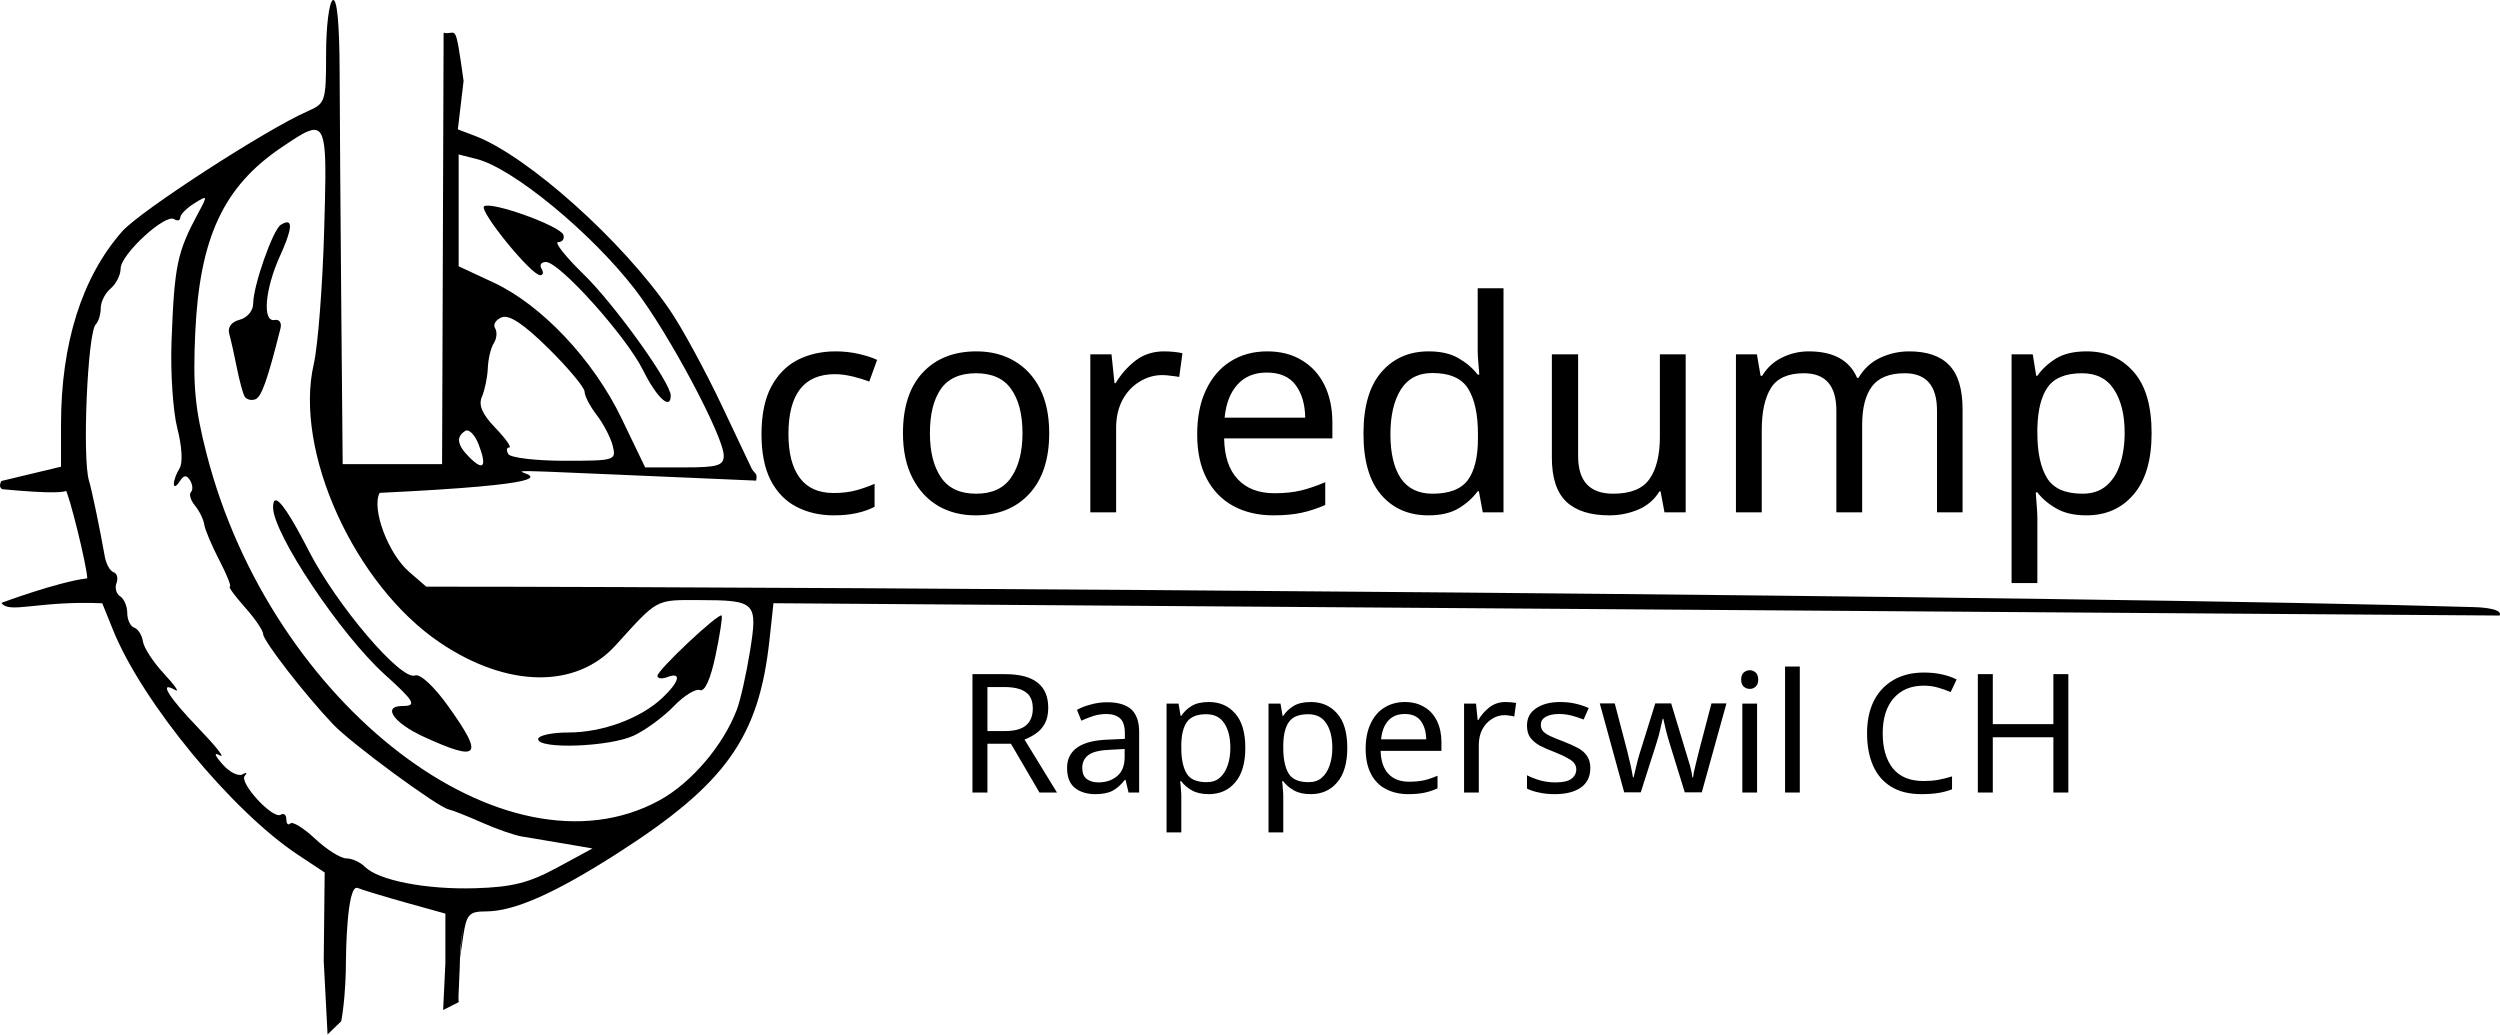
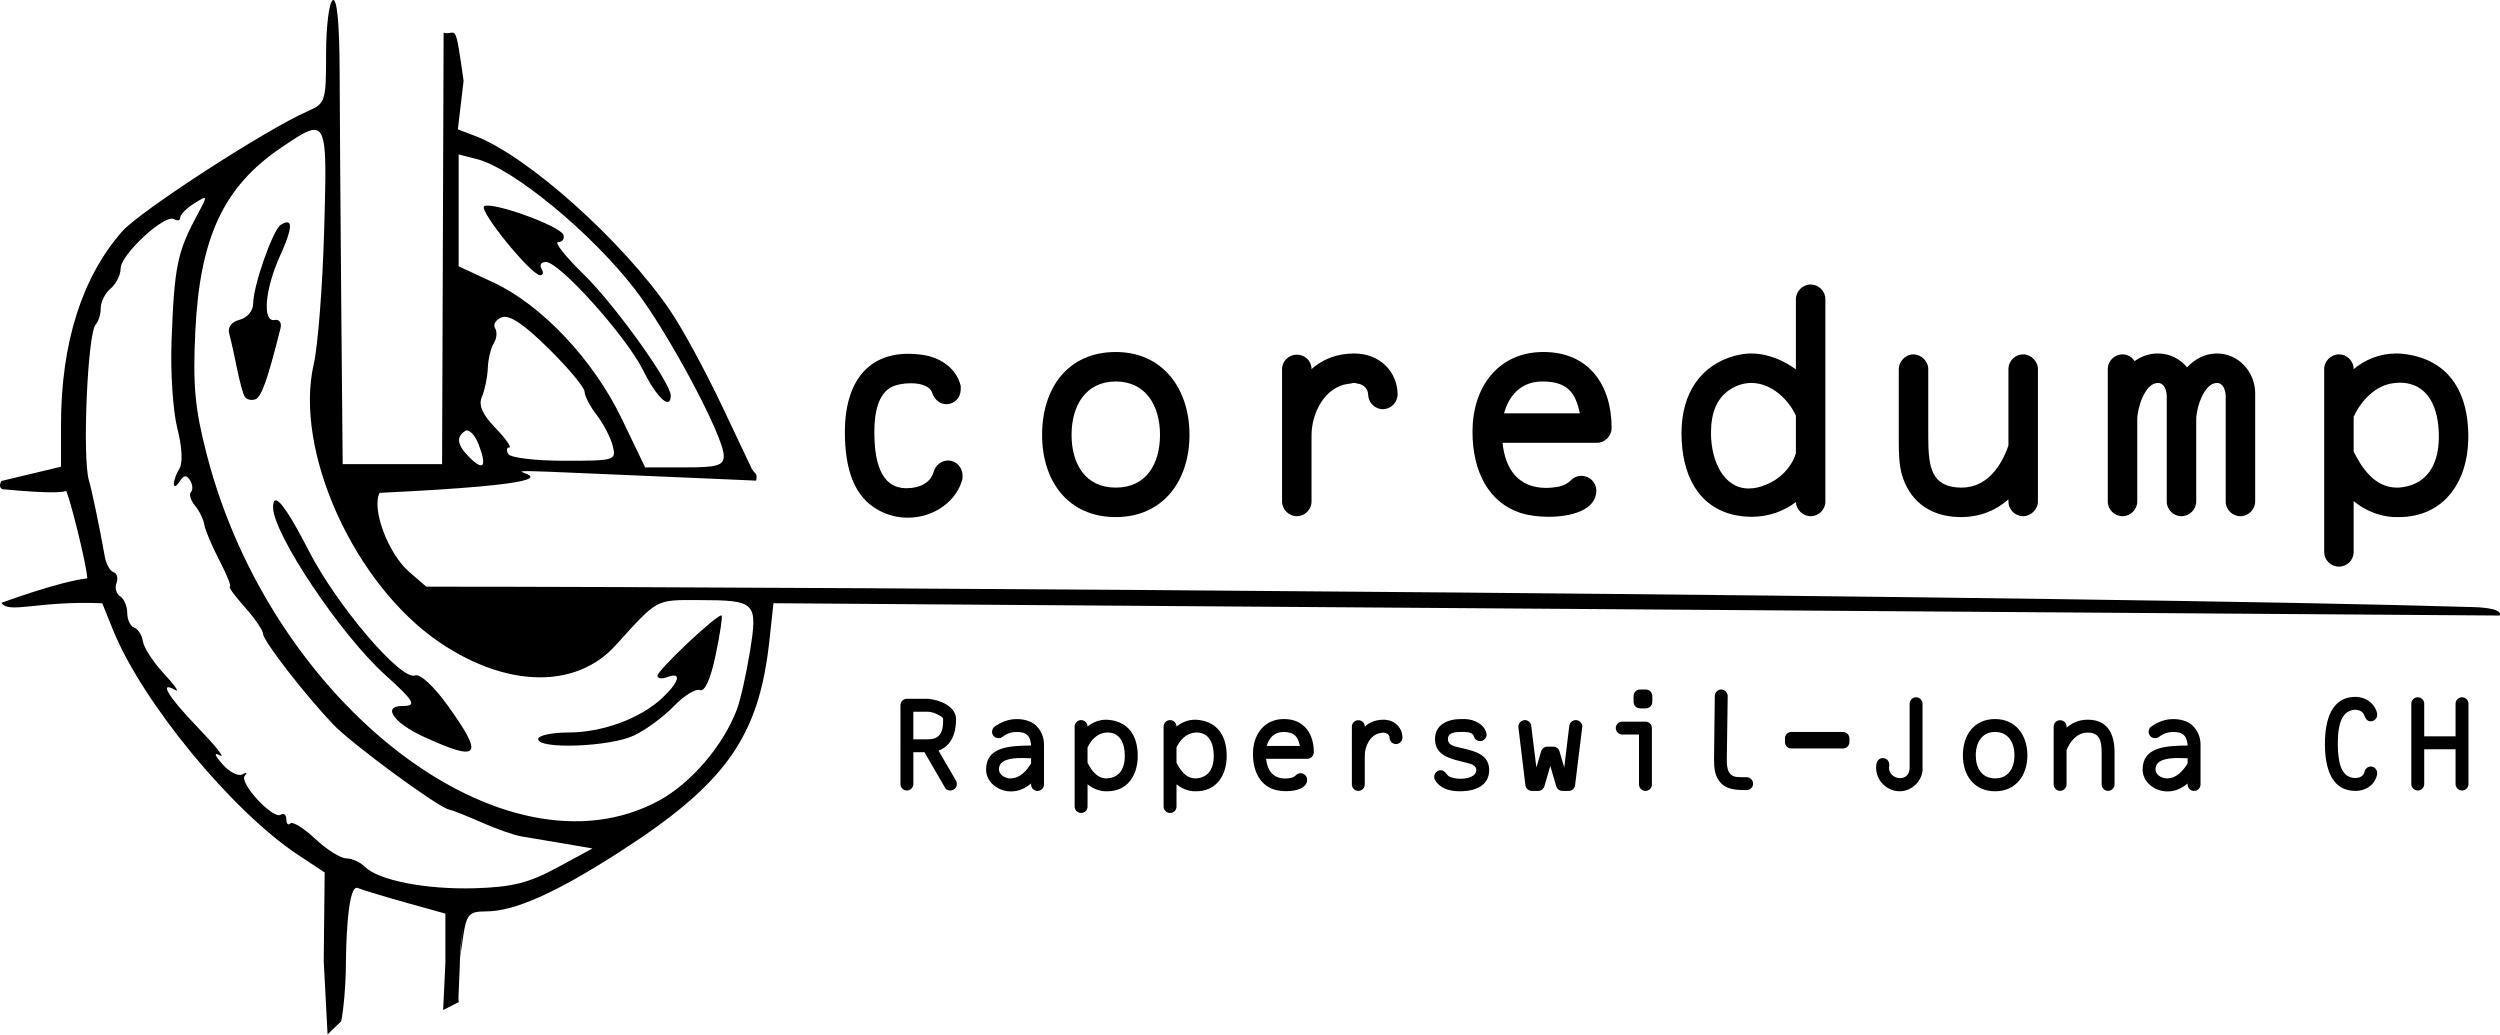
<svg xmlns="http://www.w3.org/2000/svg" version="1.1" id="svg4138" viewBox="0 0 169.607 70.178" height="19.806mm" width="47.867mm">
  <defs id="defs4140" />
  <g transform="translate(-226.342,-276.4593)" id="layer1">
    <text id="text5123" y="376.362" x="475.5" style="font-style:normal;font-variant:normal;font-weight:normal;font-stretch:normal;font-size:10px;line-height:125%;font-family:OCRB;-inkscape-font-specification:OCRB;text-align:center;letter-spacing:0px;word-spacing:0px;text-anchor:middle;fill:#000000;fill-opacity:1;stroke:none;stroke-width:1px;stroke-linecap:butt;stroke-linejoin:miter;stroke-opacity:1" xml:space="preserve">
      <tspan y="376.362" x="475.5" id="tspan5125" />
    </text>
    <path id="path4855-9" d="m 275.299,318.218 c -0.201,-0.201 -4.354,3.7 -4.354,4.09 0,0.189 0.303,0.228 0.674,0.086 0.991,-0.38 0.823,0.318 -0.342,1.412 -1.492,1.401 -4.067,2.348 -6.387,2.348 -1.121,0 -2.039,0.202 -2.039,0.449 0,0.708 4.878,0.526 6.5,-0.244 0.806,-0.382 2.023,-1.278 2.705,-1.99 0.682,-0.712 1.477,-1.203 1.768,-1.092 0.333,0.128 0.727,-0.745 1.066,-2.363 0.296,-1.411 0.48,-2.624 0.408,-2.695 z" style="fill:#000000" />
    <path id="path4853-9" d="m 255.387,317.253 c 0.144,-0.054 0.398,-0.042 0.773,0.059 0.59,0.158 2.406,0.289 4.035,0.293 l 2.961,0.006 0.059,1.574 c 0.057,1.512 -0.003,1.574 -1.527,1.574 -1.085,0 -1.485,-0.165 -1.266,-0.52 0.195,-0.315 0.124,-0.397 -0.18,-0.209 -0.495,0.306 -0.843,0.186 -3.447,-1.191 -1.281,-0.678 -1.841,-1.425 -1.408,-1.586 z m 11.363,0.357 c 0.907,0 1.564,0.072 1.461,0.16 -0.506,0.433 -3.109,0.667 -3.109,0.279 0,-0.241 0.742,-0.439 1.648,-0.439 z" style="fill:#000000" />
    <path id="path4847-3" d="m 245.022,310.406 c -0.102,0.023 -0.154,0.182 -0.154,0.477 0,1.78 4.578,8.629 7.576,11.336 2.04,1.842 2.204,2.137 1.191,2.137 -1.393,0 -0.58,1.159 1.471,2.096 3.786,1.73 4.093,1.327 1.617,-2.119 -0.953,-1.326 -1.88,-2.18 -2.223,-2.049 -0.95,0.365 -5.295,-4.729 -7.201,-8.441 -1.21,-2.358 -1.972,-3.506 -2.277,-3.436 z" style="fill:#000000" />
    <path id="path4843-2" d="m 245.865,291.546 c -0.104,-0.021 -0.264,0.037 -0.477,0.168 -0.533,0.33 -1.869,4.144 -1.869,5.336 0,0.487 -0.396,0.965 -0.912,1.1 -0.575,0.15 -0.837,0.51 -0.709,0.971 0.112,0.402 0.344,1.439 0.516,2.305 0.171,0.866 0.408,1.735 0.525,1.934 0.117,0.199 0.436,0.287 0.711,0.195 0.426,-0.142 0.833,-1.28 1.723,-4.826 0.093,-0.371 -0.084,-0.624 -0.393,-0.562 -0.853,0.171 -0.669,-2.08 0.355,-4.338 0.665,-1.466 0.842,-2.219 0.529,-2.281 z" style="fill:#000000" />
    <path id="path4841-4" d="m 259.192,290.449 c -0.412,0.255 3.181,4.681 3.801,4.682 0.2,1.2e-4 0.239,-0.202 0.086,-0.449 -0.153,-0.247 -0.018,-0.449 0.299,-0.449 0.924,0 5.448,5.04 6.588,7.338 0.933,1.881 1.881,2.748 1.881,1.723 0,-0.874 -3.813,-6.182 -5.9,-8.215 -1.239,-1.207 -2.021,-2.195 -1.736,-2.195 0.284,0 0.443,-0.22 0.354,-0.488 -0.2,-0.601 -4.832,-2.278 -5.371,-1.945 z" style="fill:#000000" />
    <path id="path4830-3" d="m 256.438,278.683 -0.104,29.262 -3.373,0 -3.371,0 -0.096,-10.791 c -0.052,-5.935 -0.101,-13.078 -0.111,-15.875 -0.012,-3.271 -0.18,-4.985 -0.469,-4.807 -0.247,0.153 -0.449,1.787 -0.449,3.633 0,3.23 -0.046,3.374 -1.236,3.893 -2.804,1.221 -11.387,6.78 -12.6,8.162 -2.734,3.113 -4.148,7.591 -4.148,13.125 l 0,2.836 -4.043,0.969 c 0,0 -0.253,0.4 0.063,0.558 6.933,0.659 3.384,-0.478 4.271,0.012 0.247,0.247 1.466,5.181 1.49,6.033 -2.004,0.245 -5.824,1.666 -5.824,1.666 0.509,0.769 2.472,-0.159 6.84,0.027 l 0.736,1.822 c 1.976,4.884 8.06,12.277 12.541,15.242 l 1.814,1.201 -0.065,5.994 0.261,4.992 0.926,-0.893 c 0,0 0.323,-1.565 0.323,-4.288 0,0 0.044,-5.04 0.785,-4.756 0.433,0.166 1.951,0.626 3.373,1.021 l 2.586,0.719 0,3.353 -0.152,3.188 1.058,-0.536 c -0.071,-0.229 0.102,-2.088 0.084,-3.452 0.619,-5.026 -0.456,3.838 0.218,-1.015 0.227,-1.494 0.403,-1.686 1.539,-1.686 1.916,0 4.682,-1.224 8.943,-3.953 7.346,-4.705 9.586,-7.855 10.299,-14.479 l 0.268,-2.477 117.111,0.836 c 0.262,-0.552 -1.789,-0.572 -1.789,-0.572 -25.477,-0.782 -111.171,-1.387 -138.877,-1.387 l -1.168,-1.012 c -1.423,-1.233 -2.562,-4.29 -1.994,-5.352 24.063,-1.152 -6.461,-2.187 25.546,-0.83 0.089,-0.556 -0.053,-0.396 -0.3,-0.805 l -2.031,-4.287 c -1.117,-2.358 -2.696,-5.263 -3.51,-6.455 -3.21,-4.704 -9.669,-10.485 -13.229,-11.838 l -1.17,-0.445 0.389,-3.293 c -0.601,-4.281 -0.478,-3.039 -1.355,-3.264 z m -9.209,6.689 c 1.311,-0.53 1.271,0.92 1.105,6.723 -0.107,3.771 -0.425,7.849 -0.705,9.061 -1.365,5.896 2.761,14.995 8.578,18.912 4.545,3.061 9.223,3.129 11.898,0.174 2.887,-3.188 2.688,-3.079 5.65,-3.072 3.88,0.01 4.005,0.135 3.465,3.49 -0.247,1.531 -0.647,3.309 -0.891,3.949 -0.926,2.436 -3.101,4.979 -5.264,6.156 -10.429,5.676 -26.327,-6.49 -30.703,-23.496 -0.8,-3.108 -0.943,-4.66 -0.77,-8.316 0.303,-6.376 1.919,-9.837 5.826,-12.477 0.783,-0.529 1.371,-0.927 1.809,-1.104 z m 10.229,1.566 1.209,0.305 c 2.466,0.619 7.804,5.013 10.77,8.867 2.253,2.929 6.006,9.964 6.006,11.26 0,0.675 -0.411,0.799 -2.666,0.799 l -2.666,0 -1.592,-3.309 c -1.924,-4 -5.43,-7.718 -8.719,-9.246 l -2.342,-1.088 0,-3.793 z m -17.215,2.98 c 0.033,0.087 -0.133,0.401 -0.467,1.021 -1.417,2.631 -1.605,3.536 -1.797,8.686 -0.079,2.102 0.1,4.76 0.396,5.906 0.315,1.219 0.378,2.339 0.15,2.697 -0.214,0.337 -0.389,0.815 -0.389,1.062 0,0.247 0.174,0.175 0.387,-0.16 0.287,-0.452 0.471,-0.473 0.713,-0.082 0.179,0.29 0.207,0.647 0.061,0.793 -0.146,0.146 -0.025,0.559 0.271,0.916 0.296,0.357 0.581,0.939 0.633,1.293 0.052,0.354 0.514,1.445 1.025,2.426 0.511,0.981 0.831,1.785 0.709,1.785 -0.122,0 0.336,0.625 1.018,1.391 0.682,0.765 1.24,1.584 1.24,1.82 0,0.458 2.843,4.127 4.756,6.137 1.244,1.307 7.09,5.607 7.834,5.762 0.247,0.052 1.259,0.453 2.248,0.891 0.989,0.438 2.203,0.863 2.697,0.943 0.495,0.081 1.779,0.296 2.854,0.48 l 1.955,0.336 -2.404,1.303 c -1.912,1.035 -3.048,1.32 -5.551,1.395 -3.336,0.1 -6.569,-0.53 -7.492,-1.461 -0.307,-0.309 -0.871,-0.563 -1.254,-0.564 -0.383,-10e-4 -1.332,-0.597 -2.107,-1.324 -0.776,-0.727 -1.534,-1.198 -1.686,-1.047 -0.151,0.151 -0.275,0.026 -0.275,-0.277 0,-0.303 -0.171,-0.444 -0.381,-0.314 -0.537,0.332 -2.854,-2.186 -2.436,-2.646 0.189,-0.208 0.118,-0.249 -0.158,-0.092 -0.276,0.157 -0.884,-0.148 -1.35,-0.68 -0.555,-0.633 -0.614,-0.84 -0.172,-0.6 0.371,0.201 -0.286,-0.631 -1.461,-1.85 -2.061,-2.137 -2.741,-3.256 -1.574,-2.59 0.309,0.176 -0.034,-0.318 -0.762,-1.1 -0.728,-0.781 -1.373,-1.77 -1.436,-2.197 -0.063,-0.427 -0.327,-0.849 -0.588,-0.936 -0.261,-0.087 -0.475,-0.533 -0.475,-0.992 0,-0.459 -0.216,-0.97 -0.48,-1.133 -0.264,-0.163 -0.377,-0.567 -0.25,-0.896 0.127,-0.33 0.037,-0.664 -0.199,-0.742 -0.236,-0.079 -0.501,-0.547 -0.59,-1.041 -0.369,-2.059 -0.886,-4.54 -1.078,-5.17 -0.464,-1.521 -0.093,-10.05 0.461,-10.604 0.185,-0.185 0.338,-0.682 0.338,-1.105 0,-0.423 0.303,-1.022 0.674,-1.33 0.371,-0.308 0.676,-0.919 0.676,-1.357 0,-0.943 3.011,-3.724 3.623,-3.346 0.232,0.144 0.422,0.095 0.422,-0.107 0,-0.202 0.425,-0.633 0.943,-0.957 0.461,-0.288 0.693,-0.428 0.727,-0.342 z m 20.145,8.068 c 0.51,-0.196 1.494,0.463 3.176,2.123 1.34,1.324 2.438,2.64 2.438,2.924 0,0.284 0.373,1 0.828,1.59 0.455,0.59 0.942,1.528 1.082,2.084 0.247,0.985 0.159,1.012 -3.275,1.012 -1.941,0 -3.652,-0.204 -3.805,-0.451 -0.153,-0.247 -0.128,-0.449 0.057,-0.449 0.184,0 -0.235,-0.595 -0.932,-1.322 -0.913,-0.953 -1.169,-1.548 -0.916,-2.135 0.193,-0.448 0.372,-1.319 0.396,-1.938 0.025,-0.618 0.208,-1.376 0.408,-1.686 0.2,-0.309 0.238,-0.767 0.084,-1.016 -0.154,-0.249 0.053,-0.58 0.459,-0.736 z m -2.479,7.707 c 0.248,-0.153 0.658,0.268 0.912,0.936 0.568,1.493 0.328,1.816 -0.635,0.854 -0.836,-0.836 -0.921,-1.391 -0.277,-1.789 z" style="fill:#000000" />
-     <text id="text4913-9-7-9-5" y="311.22" x="338.16" style="font-style:normal;font-variant:normal;font-weight:normal;font-stretch:normal;font-size:20px;line-height:125%;font-family:OCRB;-inkscape-font-specification:'OCRB, Normal';text-align:center;letter-spacing:0px;word-spacing:0px;writing-mode:lr-tb;text-anchor:middle;fill:#000000;fill-opacity:1;stroke:none;stroke-width:1px;stroke-linecap:butt;stroke-linejoin:miter;stroke-opacity:1" xml:space="preserve">
-       <tspan style="font-style:normal;font-variant:normal;font-weight:normal;font-stretch:normal;font-size:20px;line-height:125%;font-family:OCRB;-inkscape-font-specification:'OCRB, Normal';text-align:center;writing-mode:lr-tb;text-anchor:middle" y="311.22" x="338.16" id="tspan4915-2-6-1-7">coredump</tspan>
-     </text>
-     <text id="text4913-9-7-9-5-7" y="330.225" x="342.495" style="font-style:normal;font-variant:normal;font-weight:normal;font-stretch:normal;font-size:20px;line-height:125%;font-family:OCRB;-inkscape-font-specification:'OCRB, Normal';text-align:center;letter-spacing:0px;word-spacing:0px;writing-mode:lr-tb;text-anchor:middle;fill:#000000;fill-opacity:1;stroke:none;stroke-width:1px;stroke-linecap:butt;stroke-linejoin:miter;stroke-opacity:1" xml:space="preserve">
-       <tspan style="font-style:normal;font-variant:normal;font-weight:normal;font-stretch:normal;font-size:11.25px;line-height:125%;font-family:OCRB;-inkscape-font-specification:'OCRB, Normal';text-align:center;writing-mode:lr-tb;text-anchor:middle" y="330.225" x="342.495" id="tspan4915-2-6-1-7-8">Rapperswil CH</tspan>
-     </text>
+     <g aria-label="coredump" style="font-style:normal;font-variant:normal;font-weight:normal;font-stretch:normal;font-size:20px;line-height:125%;font-family:OCRB;-inkscape-font-specification:'OCRB, Normal';text-align:center;letter-spacing:0px;word-spacing:0px;writing-mode:lr-tb;text-anchor:middle;fill:#000000;fill-opacity:1;stroke:none;stroke-width:1px;stroke-linecap:butt;stroke-linejoin:miter;stroke-opacity:1" id="text4913-9-7-9-5">
+       <path d="m 283.66,305.74 c 0,2.54 0.62,4.44 2.3,5.34 0.66,0.36 1.32,0.5 1.98,0.5 1.76,0 3.32,-1.12 3.7,-2.64 v -0.24 c 0,-0.54 -0.44,-1 -0.98,-1 -0.5,0 -0.88,0.38 -0.98,0.78 -0.14,0.54 -0.62,0.9 -1.16,1.02 -0.24,0.06 -0.48,0.08 -0.68,0.08 -1.82,0 -2.18,-1.96 -2.18,-3.84 0,-1.32 0.28,-2.6 1.2,-3.04 0.34,-0.16 0.8,-0.24 1.28,-0.24 0.66,0 1.28,0.18 1.44,0.64 0.14,0.42 0.48,0.78 0.96,0.78 0.56,0 0.98,-0.44 0.98,-1 v -0.24 c -0.3,-1.22 -1.4,-1.96 -2.68,-2.12 -0.3,-0.04 -0.58,-0.06 -0.86,-0.06 -3.02,0 -4.32,2.26 -4.32,5.28 z" style="font-style:normal;font-variant:normal;font-weight:normal;font-stretch:normal;font-size:20px;line-height:125%;font-family:OCRB;-inkscape-font-specification:'OCRB, Normal';text-align:center;writing-mode:lr-tb;text-anchor:middle" id="path887" />
+       <path d="m 297.04,305.96 c 0,3.16 1.78,5.58 5,5.58 3.2,0 5,-2.46 5,-5.58 0,-3.16 -1.84,-5.62 -5,-5.62 -3.26,0 -5,2.46 -5,5.62 z m 2,0 c 0,-1.98 0.96,-3.62 3,-3.62 2.02,0 3,1.62 3,3.62 0,1.98 -0.94,3.58 -3,3.58 -2.06,0 -3,-1.6 -3,-3.58 z" style="font-style:normal;font-variant:normal;font-weight:normal;font-stretch:normal;font-size:20px;line-height:125%;font-family:OCRB;-inkscape-font-specification:'OCRB, Normal';text-align:center;writing-mode:lr-tb;text-anchor:middle" id="path889" />
+       <path d="m 313.32,310.48 c 0,0.54 0.46,1 1,1 0.54,0 1,-0.44 1,-1 v -4.48 c 0,-1.5 0.88,-3.28 2.48,-3.5 0.14,0 0.28,-0.06 0.42,-0.06 0.1,0 0.22,0.06 0.32,0.06 0.36,0.08 0.62,0.38 0.62,0.74 0.02,0.54 0.46,0.98 1,0.98 0.54,0 1,-0.46 1,-1.02 -0.02,-1.5 -1.18,-2.76 -2.94,-2.76 -1.2,0 -2.16,0.4 -2.9,1.06 0,-0.56 -0.44,-0.98 -1,-0.98 -0.54,0 -1,0.44 -1,0.98 z" style="font-style:normal;font-variant:normal;font-weight:normal;font-stretch:normal;font-size:20px;line-height:125%;font-family:OCRB;-inkscape-font-specification:'OCRB, Normal';text-align:center;writing-mode:lr-tb;text-anchor:middle" id="path891" />
+       <path d="m 326.24,305.74 c 0,2.74 1.12,4.82 3.26,5.52 0.5,0.16 1.18,0.26 1.9,0.26 1.56,0 3.24,-0.46 3.24,-1.78 0,-0.56 -0.46,-1 -1.02,-1 -0.26,0 -0.5,0.1 -0.68,0.28 -0.26,0.26 -0.58,0.42 -1,0.48 -0.24,0.04 -0.48,0.06 -0.7,0.06 -1.88,0 -2.78,-1.26 -2.96,-3.06 h 6.4 c 0.54,0 1,-0.46 1,-1 0,-2.96 -1.58,-5.16 -4.62,-5.16 h -0.12 c -3,0.06 -4.7,2.42 -4.7,5.4 z m 2.14,-1.24 c 0.34,-1.24 1.18,-2.16 2.6,-2.16 1.74,0 2.26,0.8 2.54,2.16 z" style="font-style:normal;font-variant:normal;font-weight:normal;font-stretch:normal;font-size:20px;line-height:125%;font-family:OCRB;-inkscape-font-specification:'OCRB, Normal';text-align:center;writing-mode:lr-tb;text-anchor:middle" id="path893" />
+       <path d="m 340.42,305.84 c 0,2.88 1.16,5.02 3.6,5.56 0.4,0.08 0.78,0.12 1.16,0.12 1.16,0 2.18,-0.38 3,-1 0.02,0.52 0.48,0.96 1,0.96 0.54,0 1,-0.44 1,-1 v -13.72 c 0,-0.56 -0.46,-1 -1,-1 -0.54,0 -1,0.46 -1,1 v 4.76 c -0.76,-0.56 -1.84,-1.08 -3.04,-1.08 -0.36,0 -0.74,0.06 -1.12,0.16 -2.26,0.62 -3.6,2.5 -3.6,5.24 z m 2,0 c 0,-1.32 0.36,-2.32 1.24,-2.92 0.5,-0.34 1.02,-0.48 1.5,-0.48 1.36,0 2.52,1.12 3.02,2.22 v 2.56 c -0.32,1 -1.12,1.76 -2.02,2.12 -0.42,0.18 -0.82,0.26 -1.18,0.26 -1.72,0 -2.56,-1.9 -2.56,-3.76 z" style="font-style:normal;font-variant:normal;font-weight:normal;font-stretch:normal;font-size:20px;line-height:125%;font-family:OCRB;-inkscape-font-specification:'OCRB, Normal';text-align:center;writing-mode:lr-tb;text-anchor:middle" id="path895" />
+       <path d="m 355.16,306.38 c 0,0.78 0.02,1.56 0.2,2.24 0.48,1.72 1.8,2.88 3.92,2.92 h 0.08 c 1.36,0 2.42,-0.48 3.24,-1.2 v 0.14 c 0,0.56 0.46,1 1,1 0.52,0 1,-0.46 1,-1 v -8.98 c 0,-0.54 -0.48,-1 -1,-1 -0.54,0 -1,0.44 -1,1 v 5.18 c -0.46,1.36 -1.44,2.86 -3.18,2.86 h -0.1 c -1.94,-0.06 -2.16,-1.36 -2.16,-3.46 v -4.58 c 0,-0.54 -0.48,-1 -1.02,-1 -0.52,0 -0.98,0.48 -0.98,1 v 4.58 z" style="font-style:normal;font-variant:normal;font-weight:normal;font-stretch:normal;font-size:20px;line-height:125%;font-family:OCRB;-inkscape-font-specification:'OCRB, Normal';text-align:center;writing-mode:lr-tb;text-anchor:middle" id="path897" />
+       <path d="m 369.34,310.48 c 0,0.56 0.46,1 1,1 0.54,0 1,-0.46 1,-1 v -5.56 c 0,-0.78 0.52,-2.48 1.4,-2.48 0.44,0 0.58,0.5 0.6,0.86 v 7.18 c 0,0.56 0.46,1 1,1 0.54,0 1,-0.46 1,-1 v -5.56 c 0,-0.8 0.54,-2.48 1.4,-2.48 0.44,0 0.58,0.5 0.6,0.86 v 7.18 c 0,0.56 0.46,1 1,1 0.54,0 1,-0.46 1,-1 v -7.34 c 0,-1.4 -1.08,-2.7 -2.6,-2.7 -0.8,0 -1.5,0.38 -2.02,0.94 -0.46,-0.56 -1.16,-0.94 -1.98,-0.94 -0.62,0 -1.14,0.2 -1.58,0.52 -0.18,-0.28 -0.48,-0.46 -0.82,-0.46 -0.54,0 -1,0.44 -1,1 z" style="font-style:normal;font-variant:normal;font-weight:normal;font-stretch:normal;font-size:20px;line-height:125%;font-family:OCRB;-inkscape-font-specification:'OCRB, Normal';text-align:center;writing-mode:lr-tb;text-anchor:middle" id="path899" />
+       <path d="m 384.02,313.9 c 0,0.54 0.44,1 1,1 0.56,0 1,-0.44 1,-1 v -3.44 c 0.74,0.6 1.66,1.02 2.72,1.08 h 0.34 c 3.08,0 4.72,-2.42 4.72,-5.46 0,-2.9 -1.2,-4.88 -3.64,-5.48 -0.44,-0.1 -0.84,-0.16 -1.24,-0.16 -1.14,0 -2.12,0.42 -2.9,1.06 0,-0.56 -0.46,-1 -1,-1 -0.54,0 -1,0.46 -1,1 z m 2,-6.8 v -2.36 c 0.48,-1.06 1.48,-2.2 2.84,-2.3 0.1,0 0.18,-0.02 0.26,-0.02 1.98,0 2.68,1.72 2.68,3.66 0,1.7 -0.64,2.98 -2.1,3.36 -0.26,0.06 -0.5,0.1 -0.74,0.1 -1.54,0 -2.4,-1.38 -2.94,-2.44 z" style="font-style:normal;font-variant:normal;font-weight:normal;font-stretch:normal;font-size:20px;line-height:125%;font-family:OCRB;-inkscape-font-specification:'OCRB, Normal';text-align:center;writing-mode:lr-tb;text-anchor:middle" id="path901" />
+     </g>
+     <g aria-label="Rapperswil-Jona CH" style="font-style:normal;font-variant:normal;font-weight:normal;font-stretch:normal;font-size:20px;line-height:125%;font-family:OCRB;-inkscape-font-specification:'OCRB, Normal';text-align:center;letter-spacing:0px;word-spacing:0px;writing-mode:lr-tb;text-anchor:middle;fill:#000000;fill-opacity:1;stroke:none;stroke-width:1px;stroke-linecap:butt;stroke-linejoin:miter;stroke-opacity:1" id="text4913-9-7-9-5-7">
+       <path d="m 287.431,329.652 c 0,0.245 0.201,0.438 0.438,0.438 0.236,0 0.438,-0.201 0.438,-0.438 v -2.161 h 0.752 l 1.435,2.476 c 0.079,0.087 0.21,0.122 0.324,0.122 0.236,0 0.438,-0.201 0.438,-0.438 0,-0.079 -0.009,-0.149 -0.052,-0.219 l -1.19,-2.047 c 0.858,-0.315 1.19,-1.164 1.19,-2.135 0,-0.858 -1.076,-1.312 -1.899,-1.383 h -1.435 c -0.245,0 -0.438,0.193 -0.438,0.438 z m 0.875,-3.036 v -1.873 h 0.945 c 0.28,0 0.56,0.105 0.805,0.245 0.122,0.061 0.271,0.149 0.271,0.263 0,0.429 -0.018,0.892 -0.341,1.164 -0.193,0.166 -0.464,0.201 -0.718,0.201 z" style="font-style:normal;font-variant:normal;font-weight:normal;font-stretch:normal;font-size:8.75px;line-height:125%;font-family:OCRB;-inkscape-font-specification:'OCRB, Normal';text-align:end;letter-spacing:-0.291px;writing-mode:lr-tb;text-anchor:end" id="path904" />
+       <path d="m 293.24,328.655 c 0,0.875 0.796,1.435 1.531,1.488 0.052,0 0.105,0.009 0.149,0.009 0.551,0 1.006,-0.228 1.374,-0.542 v 0.07 c 0,0.245 0.201,0.438 0.438,0.438 0.236,0 0.438,-0.201 0.438,-0.438 v -2.712 c 0,-0.481 -0.193,-0.954 -0.542,-1.286 -0.35,-0.324 -0.84,-0.438 -1.321,-0.438 -0.542,0 -1.059,0.201 -1.496,0.516 -0.096,0.07 -0.166,0.219 -0.166,0.341 0,0.245 0.193,0.438 0.438,0.438 0.096,0 0.193,-0.026 0.271,-0.087 0.271,-0.219 0.604,-0.333 0.954,-0.333 0.263,0 0.534,0.026 0.726,0.21 0.193,0.175 0.236,0.446 0.263,0.709 -1.522,0.009 -3.054,0.114 -3.054,1.619 z m 0.875,0 c 0,-0.656 0.787,-0.77 1.575,-0.77 0.21,0 0.411,0.009 0.604,0.018 v 0.35 c -0.28,0.455 -0.735,1.015 -1.391,1.015 h -0.07 c -0.297,-0.018 -0.718,-0.236 -0.718,-0.613 z" style="font-style:normal;font-variant:normal;font-weight:normal;font-stretch:normal;font-size:8.75px;line-height:125%;font-family:OCRB;-inkscape-font-specification:'OCRB, Normal';text-align:end;letter-spacing:-0.291px;writing-mode:lr-tb;text-anchor:end" id="path906" />
+       <path d="m 299.249,331.175 c 0,0.236 0.193,0.438 0.438,0.438 0.245,0 0.438,-0.193 0.438,-0.438 v -1.505 c 0.324,0.263 0.726,0.446 1.19,0.472 h 0.149 c 1.347,0 2.065,-1.059 2.065,-2.389 0,-1.269 -0.525,-2.135 -1.593,-2.397 -0.193,-0.044 -0.367,-0.07 -0.542,-0.07 -0.499,0 -0.927,0.184 -1.269,0.464 0,-0.245 -0.201,-0.438 -0.438,-0.438 -0.236,0 -0.438,0.201 -0.438,0.438 z m 0.875,-2.975 v -1.032 c 0.21,-0.464 0.647,-0.963 1.242,-1.006 0.044,0 0.079,-0.009 0.114,-0.009 0.866,0 1.173,0.752 1.173,1.601 0,0.744 -0.28,1.304 -0.919,1.47 -0.114,0.026 -0.219,0.044 -0.324,0.044 -0.674,0 -1.05,-0.604 -1.286,-1.067 z" style="font-style:normal;font-variant:normal;font-weight:normal;font-stretch:normal;font-size:8.75px;line-height:125%;font-family:OCRB;-inkscape-font-specification:'OCRB, Normal';text-align:end;letter-spacing:-0.291px;writing-mode:lr-tb;text-anchor:end" id="path908" />
+       <path d="m 305.284,331.175 c 0,0.236 0.193,0.438 0.438,0.438 0.245,0 0.438,-0.193 0.438,-0.438 v -1.505 c 0.324,0.263 0.726,0.446 1.19,0.472 h 0.149 c 1.347,0 2.065,-1.059 2.065,-2.389 0,-1.269 -0.525,-2.135 -1.593,-2.397 -0.193,-0.044 -0.367,-0.07 -0.542,-0.07 -0.499,0 -0.927,0.184 -1.269,0.464 0,-0.245 -0.201,-0.438 -0.438,-0.438 -0.236,0 -0.438,0.201 -0.438,0.438 z m 0.875,-2.975 v -1.032 c 0.21,-0.464 0.647,-0.963 1.242,-1.006 0.044,0 0.079,-0.009 0.114,-0.009 0.866,0 1.173,0.752 1.173,1.601 0,0.744 -0.28,1.304 -0.919,1.47 -0.114,0.026 -0.219,0.044 -0.324,0.044 -0.674,0 -1.05,-0.604 -1.286,-1.067 z" style="font-style:normal;font-variant:normal;font-weight:normal;font-stretch:normal;font-size:8.75px;line-height:125%;font-family:OCRB;-inkscape-font-specification:'OCRB, Normal';text-align:end;letter-spacing:-0.291px;writing-mode:lr-tb;text-anchor:end" id="path910" />
+       <path d="m 311.346,327.605 c 0,1.199 0.49,2.109 1.426,2.415 0.219,0.07 0.516,0.114 0.831,0.114 0.682,0 1.417,-0.201 1.417,-0.779 0,-0.245 -0.201,-0.438 -0.446,-0.438 -0.114,0 -0.219,0.044 -0.297,0.122 -0.114,0.114 -0.254,0.184 -0.438,0.21 -0.105,0.018 -0.21,0.026 -0.306,0.026 -0.823,0 -1.216,-0.551 -1.295,-1.339 h 2.8 c 0.236,0 0.438,-0.201 0.438,-0.438 0,-1.295 -0.691,-2.257 -2.021,-2.257 h -0.052 c -1.312,0.026 -2.056,1.059 -2.056,2.362 z m 0.936,-0.542 c 0.149,-0.542 0.516,-0.945 1.137,-0.945 0.761,0 0.989,0.35 1.111,0.945 z" style="font-style:normal;font-variant:normal;font-weight:normal;font-stretch:normal;font-size:8.75px;line-height:125%;font-family:OCRB;-inkscape-font-specification:'OCRB, Normal';text-align:end;letter-spacing:-0.291px;writing-mode:lr-tb;text-anchor:end" id="path912" />
+       <path d="m 318.056,329.678 c 0,0.236 0.201,0.438 0.438,0.438 0.236,0 0.438,-0.193 0.438,-0.438 v -1.96 c 0,-0.656 0.385,-1.435 1.085,-1.531 0.061,0 0.122,-0.026 0.184,-0.026 0.044,0 0.096,0.026 0.14,0.026 0.158,0.035 0.271,0.166 0.271,0.324 0.009,0.236 0.201,0.429 0.438,0.429 0.236,0 0.438,-0.201 0.438,-0.446 -0.009,-0.656 -0.516,-1.208 -1.286,-1.208 -0.525,0 -0.945,0.175 -1.269,0.464 0,-0.245 -0.193,-0.429 -0.438,-0.429 -0.236,0 -0.438,0.193 -0.438,0.429 z" style="font-style:normal;font-variant:normal;font-weight:normal;font-stretch:normal;font-size:8.75px;line-height:125%;font-family:OCRB;-inkscape-font-specification:'OCRB, Normal';text-align:end;letter-spacing:-0.291px;writing-mode:lr-tb;text-anchor:end" id="path914" />
+       <path d="m 323.645,329.153 c 0,0.079 0.009,0.158 0.052,0.228 0.324,0.525 0.884,0.761 1.698,0.761 h 0.087 c 1.006,-0.026 1.89,-0.411 1.89,-1.444 0,-1.216 -1.295,-1.33 -2.266,-1.584 -0.263,-0.07 -0.534,-0.184 -0.534,-0.516 0,-0.446 0.507,-0.481 0.91,-0.481 h 0.228 c 0.263,0.018 0.56,0.052 0.621,0.297 0.044,0.184 0.219,0.324 0.429,0.324 0.236,0 0.438,-0.201 0.438,-0.438 0,-0.035 -0.009,-0.07 -0.018,-0.114 -0.158,-0.595 -0.787,-0.91 -1.426,-0.945 h -0.271 c -0.936,0 -1.785,0.376 -1.785,1.356 0,1.216 1.208,1.365 2.17,1.619 0.263,0.07 0.63,0.158 0.63,0.481 0,0.42 -0.542,0.595 -1.067,0.595 -0.289,0 -0.56,-0.052 -0.744,-0.14 -0.219,-0.105 -0.289,-0.438 -0.604,-0.438 -0.236,0 -0.438,0.193 -0.438,0.438 z" style="font-style:normal;font-variant:normal;font-weight:normal;font-stretch:normal;font-size:8.75px;line-height:125%;font-family:OCRB;-inkscape-font-specification:'OCRB, Normal';text-align:end;letter-spacing:-0.291px;writing-mode:lr-tb;text-anchor:end" id="path916" />
+       <path d="m 329.348,325.75 0.481,3.981 c 0.026,0.201 0.21,0.385 0.438,0.385 h 0.438 c 0.201,0 0.35,-0.14 0.411,-0.306 l 0.403,-1.391 0.403,1.391 c 0.052,0.166 0.21,0.306 0.42,0.306 h 0.429 c 0.219,0 0.411,-0.175 0.429,-0.385 l 0.49,-3.981 v -0.035 c 0,-0.21 -0.219,-0.403 -0.446,-0.403 -0.228,0 -0.403,0.184 -0.438,0.385 l -0.341,2.835 -0.324,-1.103 c -0.052,-0.175 -0.21,-0.315 -0.42,-0.315 h -0.403 c -0.201,0 -0.376,0.14 -0.42,0.315 l -0.324,1.103 -0.35,-2.835 c -0.018,-0.21 -0.21,-0.385 -0.429,-0.385 -0.236,0 -0.446,0.201 -0.446,0.438 z" style="font-style:normal;font-variant:normal;font-weight:normal;font-stretch:normal;font-size:8.75px;line-height:125%;font-family:OCRB;-inkscape-font-specification:'OCRB, Normal';text-align:end;letter-spacing:-0.291px;writing-mode:lr-tb;text-anchor:end" id="path918" />
+       <path d="m 335.961,325.855 c 0,0.236 0.201,0.438 0.438,0.438 h 1.137 v 3.386 c 0,0.236 0.201,0.438 0.438,0.438 0.236,0 0.438,-0.193 0.438,-0.438 v -3.824 c 0,-0.245 -0.193,-0.438 -0.438,-0.438 h -1.575 c -0.245,0 -0.438,0.201 -0.438,0.438 z m 1.208,-1.776 c 0,0.245 0.201,0.438 0.438,0.438 h 0.394 c 0.236,0 0.438,-0.193 0.438,-0.438 v -0.403 c 0,-0.245 -0.201,-0.438 -0.438,-0.438 h -0.394 c -0.236,0 -0.438,0.193 -0.438,0.438 z" style="font-style:normal;font-variant:normal;font-weight:normal;font-stretch:normal;font-size:8.75px;line-height:125%;font-family:OCRB;-inkscape-font-specification:'OCRB, Normal';text-align:end;letter-spacing:-0.291px;writing-mode:lr-tb;text-anchor:end" id="path920" />
+       <path d="m 342.627,328.007 c 0,0.621 0.07,1.067 0.367,1.461 0.385,0.507 0.954,0.595 1.846,0.595 0.236,0 0.438,-0.201 0.438,-0.438 0,-0.236 -0.201,-0.438 -0.438,-0.438 -0.228,0 -0.56,0 -0.682,-0.018 -0.569,-0.079 -0.665,-0.542 -0.665,-1.164 l 0.061,-4.322 c 0,-0.245 -0.201,-0.446 -0.438,-0.446 -0.245,0 -0.438,0.201 -0.438,0.446 z" style="font-style:normal;font-variant:normal;font-weight:normal;font-stretch:normal;font-size:8.75px;line-height:125%;font-family:OCRB;-inkscape-font-specification:'OCRB, Normal';text-align:end;letter-spacing:-0.291px;writing-mode:lr-tb;text-anchor:end" id="path922" />
+       <path d="m 347.438,326.8 c 0,0.245 0.193,0.438 0.438,0.438 h 3.5 c 0.245,0 0.438,-0.201 0.438,-0.438 v -0.245 c 0,-0.236 -0.193,-0.438 -0.438,-0.438 h -3.5 c -0.245,0 -0.438,0.193 -0.438,0.438 z" style="font-style:normal;font-variant:normal;font-weight:normal;font-stretch:normal;font-size:8.75px;line-height:125%;font-family:OCRB;-inkscape-font-specification:'OCRB, Normal';text-align:end;letter-spacing:-0.291px;writing-mode:lr-tb;text-anchor:end" id="path924" />
+       <path d="m 353.622,328.558 c 0,0.639 0.394,1.137 0.831,1.383 0.263,0.14 0.525,0.201 0.77,0.201 0.849,0 1.558,-0.735 1.558,-1.549 0,-0.035 -0.009,-0.079 -0.009,-0.114 v -4.279 c 0,-0.236 -0.201,-0.438 -0.438,-0.438 -0.236,0 -0.438,0.201 -0.438,0.438 v 4.349 c 0,0.49 -0.315,0.7 -0.639,0.7 -0.367,0 -0.761,-0.263 -0.761,-0.7 0,-0.044 0.009,-0.087 0.018,-0.14 v -0.079 c 0,-0.245 -0.184,-0.438 -0.429,-0.438 -0.228,0 -0.385,0.149 -0.429,0.35 -0.026,0.114 -0.035,0.21 -0.035,0.315 z" style="font-style:normal;font-variant:normal;font-weight:normal;font-stretch:normal;font-size:8.75px;line-height:125%;font-family:OCRB;-inkscape-font-specification:'OCRB, Normal';text-align:end;letter-spacing:-0.291px;writing-mode:lr-tb;text-anchor:end" id="path926" />
+       <path d="m 359.509,327.701 c 0,1.383 0.779,2.441 2.188,2.441 1.4,0 2.188,-1.076 2.188,-2.441 0,-1.383 -0.805,-2.459 -2.188,-2.459 -1.426,0 -2.188,1.076 -2.188,2.459 z m 0.875,0 c 0,-0.866 0.42,-1.584 1.312,-1.584 0.884,0 1.312,0.709 1.312,1.584 0,0.866 -0.411,1.566 -1.312,1.566 -0.901,0 -1.312,-0.7 -1.312,-1.566 z" style="font-style:normal;font-variant:normal;font-weight:normal;font-stretch:normal;font-size:8.75px;line-height:125%;font-family:OCRB;-inkscape-font-specification:'OCRB, Normal';text-align:end;letter-spacing:-0.291px;writing-mode:lr-tb;text-anchor:end" id="path928" />
+       <path d="m 365.667,329.678 c 0,0.236 0.201,0.438 0.438,0.438 0.236,0 0.438,-0.201 0.438,-0.438 v -2.328 c 0.228,-0.56 0.682,-1.19 1.435,-1.19 0.796,0 0.945,0.551 0.945,1.339 v 2.179 c 0,0.245 0.201,0.438 0.438,0.438 0.228,0 0.438,-0.201 0.438,-0.438 v -2.179 c 0,-1.304 -0.507,-2.214 -1.82,-2.214 -0.595,0 -1.067,0.219 -1.435,0.542 v -0.079 c 0,-0.236 -0.201,-0.429 -0.438,-0.429 -0.236,0 -0.438,0.193 -0.438,0.429 z" style="font-style:normal;font-variant:normal;font-weight:normal;font-stretch:normal;font-size:8.75px;line-height:125%;font-family:OCRB;-inkscape-font-specification:'OCRB, Normal';text-align:end;letter-spacing:-0.291px;writing-mode:lr-tb;text-anchor:end" id="path930" />
+       <path d="m 371.703,328.655 c 0,0.875 0.796,1.435 1.531,1.488 0.052,0 0.105,0.009 0.149,0.009 0.551,0 1.006,-0.228 1.374,-0.542 v 0.07 c 0,0.245 0.201,0.438 0.438,0.438 0.236,0 0.438,-0.201 0.438,-0.438 v -2.712 c 0,-0.481 -0.193,-0.954 -0.542,-1.286 -0.35,-0.324 -0.84,-0.438 -1.321,-0.438 -0.542,0 -1.059,0.201 -1.496,0.516 -0.096,0.07 -0.166,0.219 -0.166,0.341 0,0.245 0.193,0.438 0.438,0.438 0.096,0 0.193,-0.026 0.271,-0.087 0.271,-0.219 0.604,-0.333 0.954,-0.333 0.263,0 0.534,0.026 0.726,0.21 0.193,0.175 0.236,0.446 0.263,0.709 -1.522,0.009 -3.054,0.114 -3.054,1.619 z m 0.875,0 c 0,-0.656 0.787,-0.77 1.575,-0.77 0.21,0 0.411,0.009 0.604,0.018 v 0.35 c -0.28,0.455 -0.735,1.015 -1.391,1.015 h -0.07 c -0.297,-0.018 -0.718,-0.236 -0.718,-0.613 z" style="font-style:normal;font-variant:normal;font-weight:normal;font-stretch:normal;font-size:8.75px;line-height:125%;font-family:OCRB;-inkscape-font-specification:'OCRB, Normal';text-align:end;letter-spacing:-0.291px;writing-mode:lr-tb;text-anchor:end" id="path932" />
+       <path d="m 384.071,327.01 c 0.018,1.566 0.446,3.106 2.065,3.106 0.77,0 1.365,-0.472 1.479,-1.137 v -0.079 c 0,-0.236 -0.193,-0.438 -0.429,-0.438 -0.21,0 -0.394,0.166 -0.429,0.359 -0.052,0.271 -0.306,0.42 -0.621,0.42 -1.05,0 -1.173,-1.251 -1.19,-2.249 v -0.149 c 0,-1.015 0.184,-2.179 1.146,-2.231 h 0.044 c 0.158,0 0.306,0.044 0.438,0.14 0.245,0.184 0.184,0.639 0.613,0.639 0.236,0 0.429,-0.201 0.429,-0.438 v -0.087 c -0.149,-0.656 -0.735,-1.129 -1.496,-1.129 h -0.044 c -1.558,0.035 -2.004,1.575 -2.004,3.176 z" style="font-style:normal;font-variant:normal;font-weight:normal;font-stretch:normal;font-size:8.75px;line-height:125%;font-family:OCRB;-inkscape-font-specification:'OCRB, Normal';text-align:end;letter-spacing:-0.291px;writing-mode:lr-tb;text-anchor:end" id="path934" />
+       <path d="m 389.932,329.652 c 0,0.236 0.201,0.438 0.438,0.438 0.236,0 0.438,-0.193 0.438,-0.438 v -2.362 h 2.126 v 2.362 c 0,0.236 0.201,0.438 0.438,0.438 0.236,0 0.438,-0.193 0.438,-0.438 v -5.451 c 0,-0.245 -0.201,-0.438 -0.438,-0.438 -0.236,0 -0.438,0.201 -0.438,0.438 v 2.214 h -2.126 v -2.214 c 0,-0.245 -0.201,-0.438 -0.438,-0.438 -0.236,0 -0.438,0.201 -0.438,0.438 z" style="font-style:normal;font-variant:normal;font-weight:normal;font-stretch:normal;font-size:8.75px;line-height:125%;font-family:OCRB;-inkscape-font-specification:'OCRB, Normal';text-align:end;letter-spacing:-0.291px;writing-mode:lr-tb;text-anchor:end" id="path936" />
+     </g>
  </g>
</svg>
